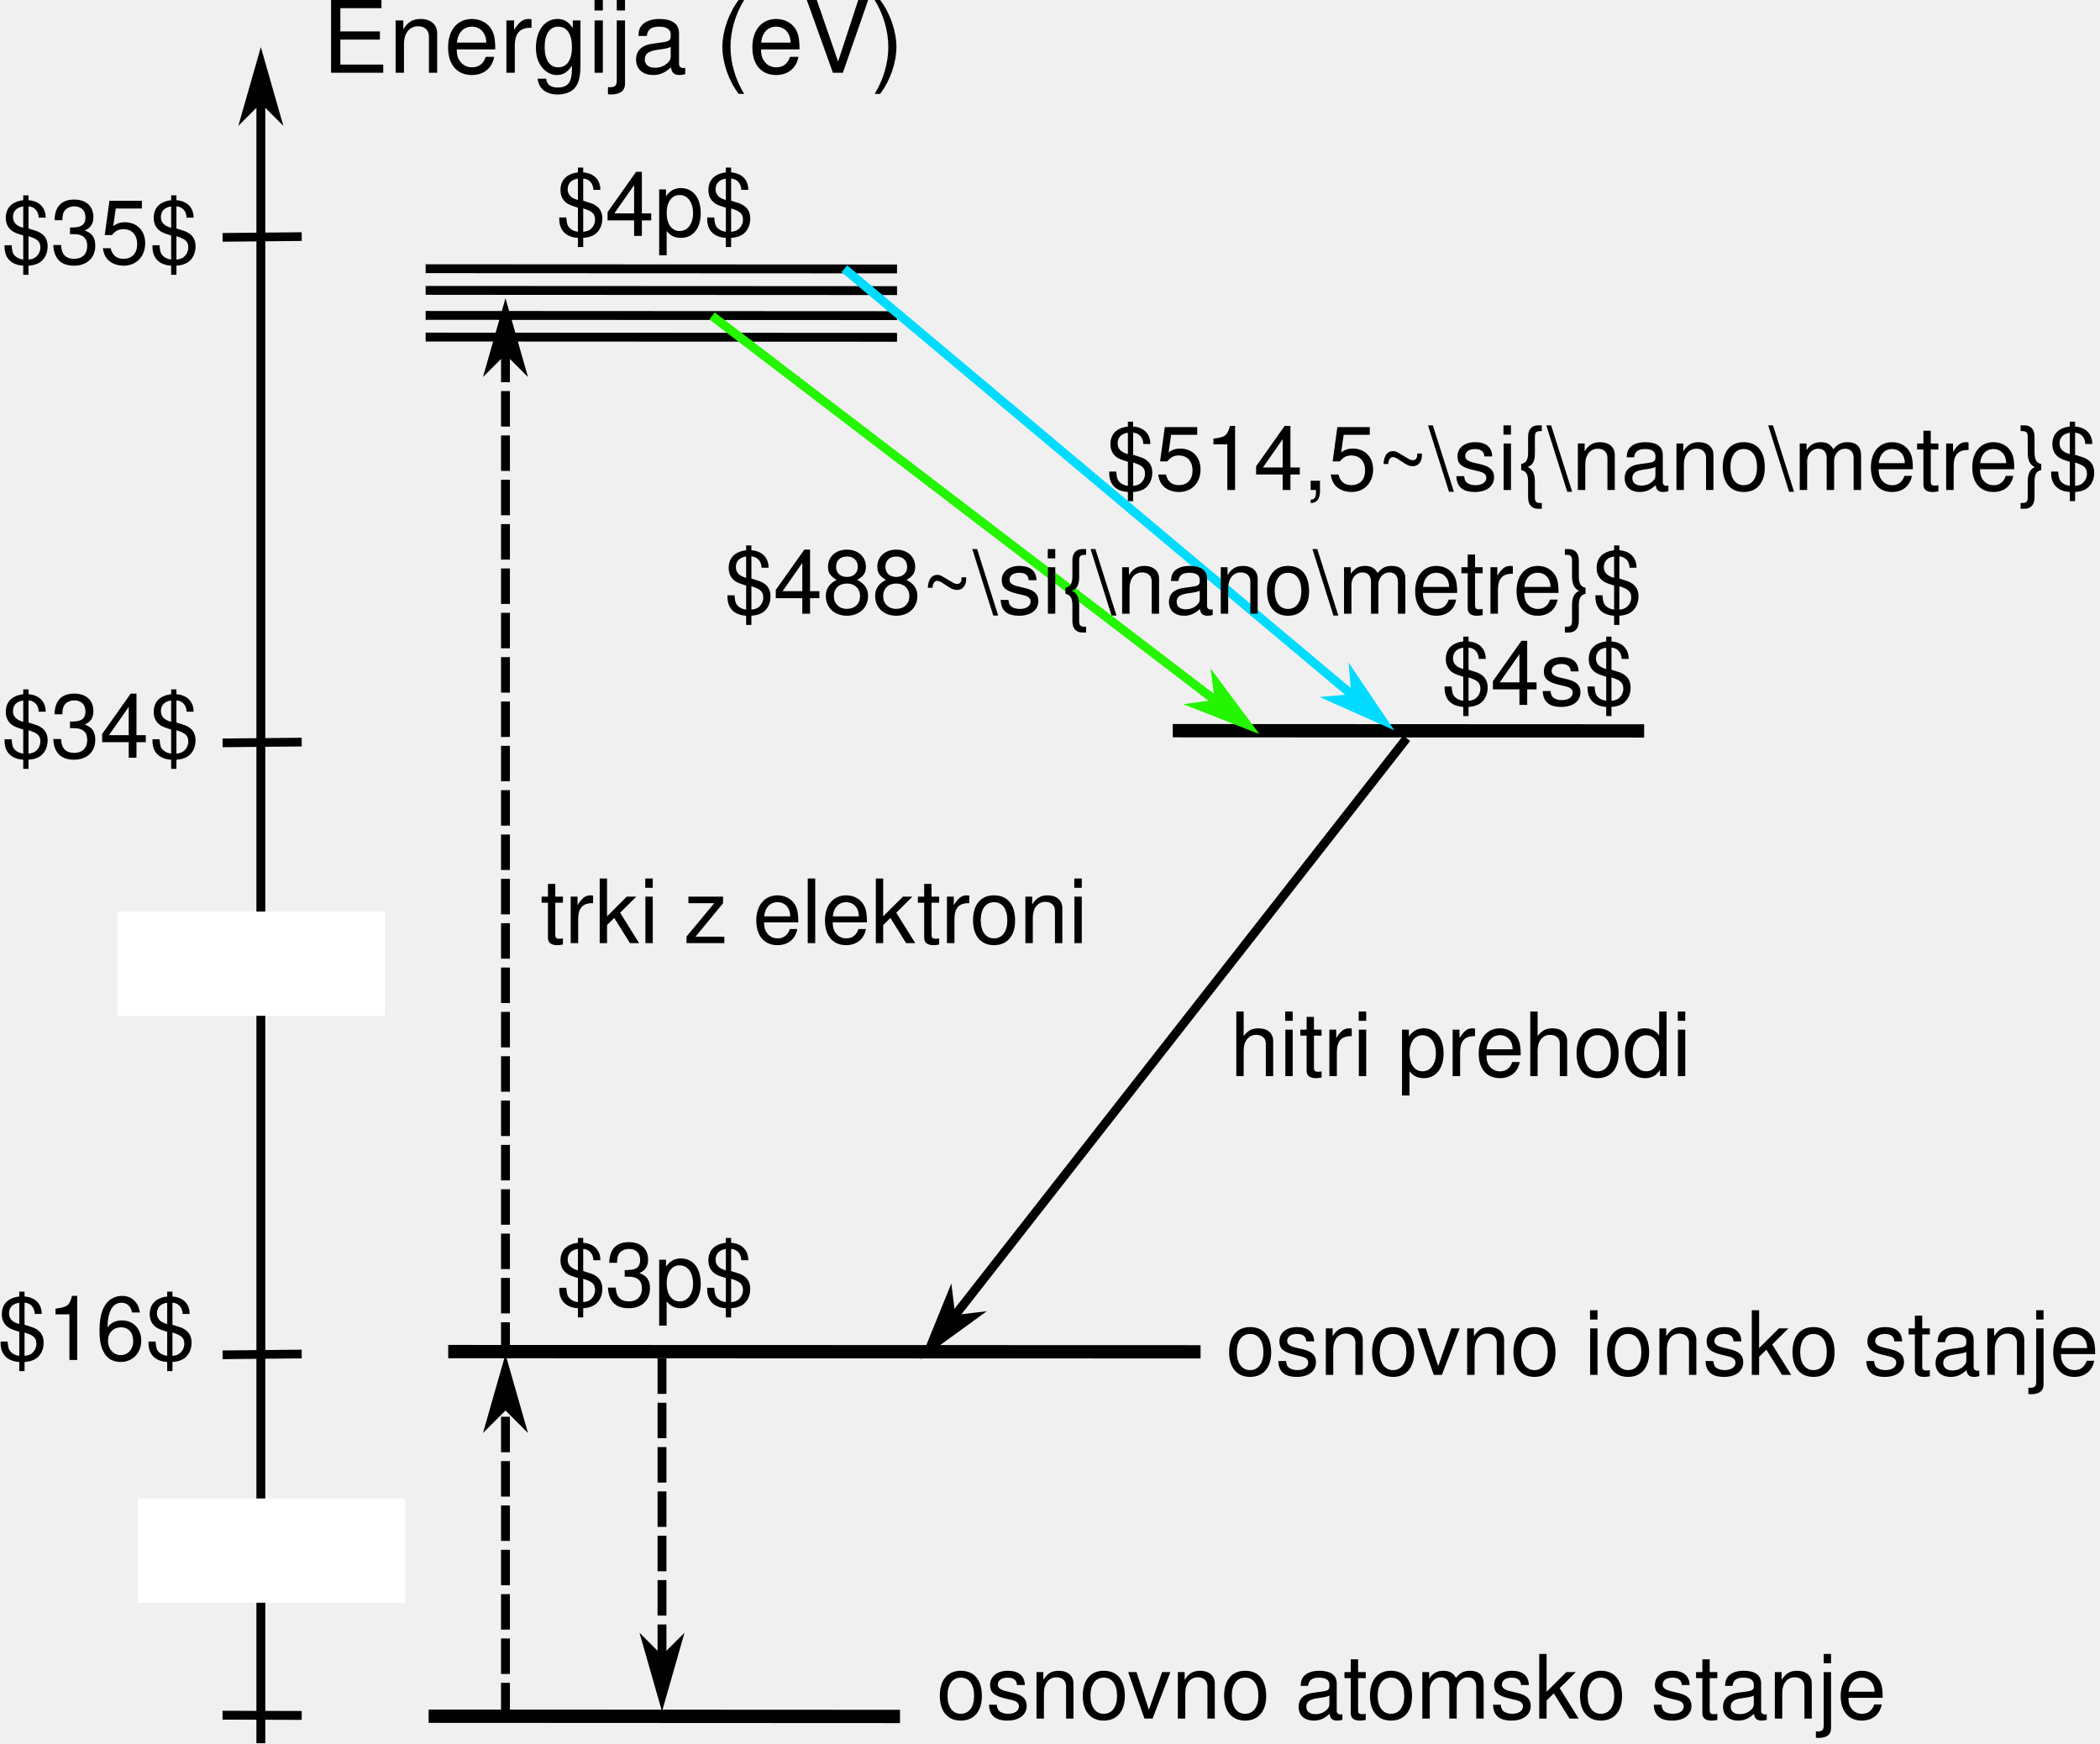
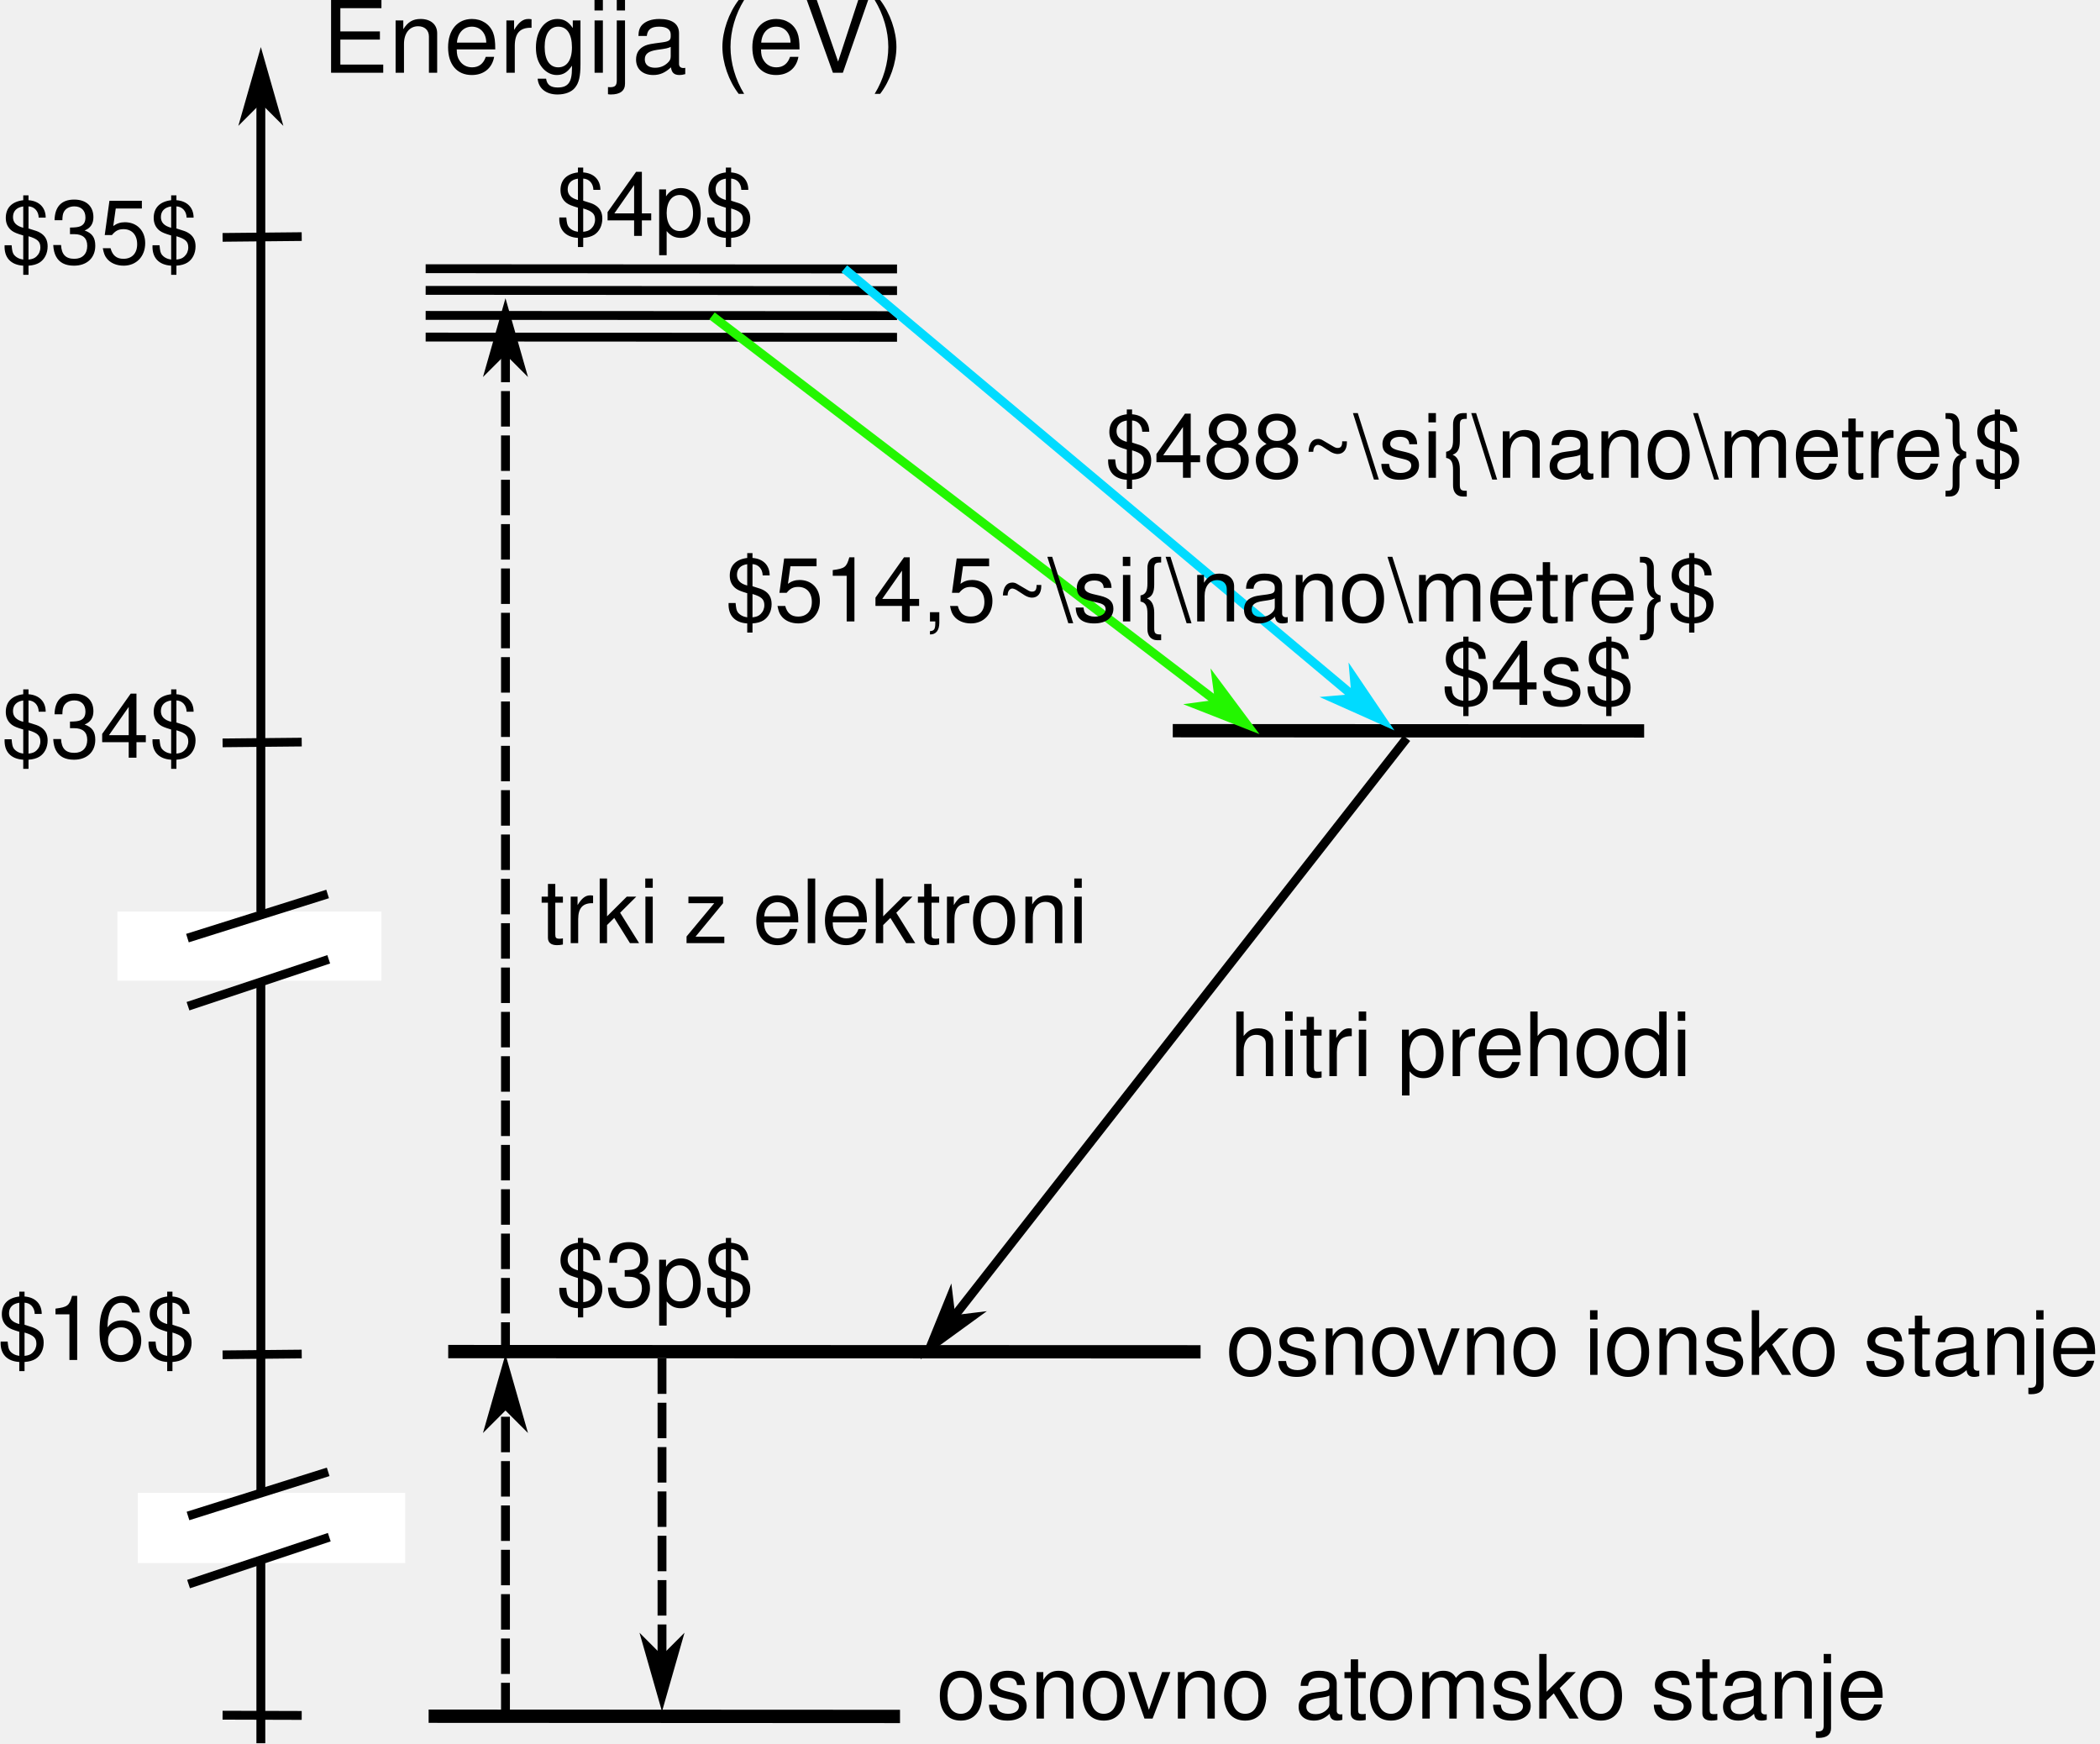
<svg xmlns="http://www.w3.org/2000/svg" width="133.669mm" height="110.95mm" viewBox="0 0 473.631 393.129" id="svg3464" version="1.1">
  <defs id="defs3466">
    <marker orient="auto" refY="0" refX="0" id="Arrow1Mend-0-2-6" style="overflow:visible">
      <path id="path4180-2-2-1" d="M 0,0 5,-5 -12.5,0 5,5 0,0 Z" style="fill:#550000;fill-opacity:1;fill-rule:evenodd;stroke:#550000;stroke-width:1pt;stroke-opacity:1" transform="matrix(-0.4,0,0,-0.4,-4,0)" />
    </marker>
    <marker orient="auto" refY="0" refX="0" id="Arrow1Mend-0-2-6-9" style="overflow:visible">
      <path id="path4180-2-2-1-3" d="M 0,0 5,-5 -12.5,0 5,5 0,0 Z" style="fill:#23f600;fill-opacity:1;fill-rule:evenodd;stroke:#23f600;stroke-width:1pt;stroke-opacity:1" transform="matrix(-0.4,0,0,-0.4,-4,0)" />
    </marker>
    <marker orient="auto" refY="0" refX="0" id="Arrow1Mend-0-2-6-9-9" style="overflow:visible">
      <path id="path4180-2-2-1-3-4" d="M 0,0 5,-5 -12.5,0 5,5 0,0 Z" style="fill:#00dbff;fill-opacity:1;fill-rule:evenodd;stroke:#00dbff;stroke-width:1pt;stroke-opacity:1" transform="matrix(-0.4,0,0,-0.4,-4,0)" />
    </marker>
    <marker orient="auto" refY="0" refX="0" id="Arrow1Mend-0-2-6-9-9-0" style="overflow:visible">
      <path id="path4180-2-2-1-3-4-3" d="M 0,0 5,-5 -12.5,0 5,5 0,0 Z" style="fill:#000000;fill-opacity:1;fill-rule:evenodd;stroke:#000000;stroke-width:1pt;stroke-opacity:1" transform="matrix(-0.4,0,0,-0.4,-4,0)" />
    </marker>
    <marker orient="auto" refY="0" refX="0" id="Arrow1Mend-0-2-8" style="overflow:visible">
      <path id="path4180-2-2-4" d="M 0,0 5,-5 -12.5,0 5,5 0,0 Z" style="fill:#000000;fill-opacity:1;fill-rule:evenodd;stroke:#000000;stroke-width:1pt;stroke-opacity:1" transform="matrix(-0.4,0,0,-0.4,-4,0)" />
    </marker>
    <marker orient="auto" refY="0" refX="0" id="Arrow1Mend-0-2-9" style="overflow:visible">
      <path id="path4180-2-2-7" d="M 0,0 5,-5 -12.5,0 5,5 0,0 Z" style="fill:#000000;fill-opacity:1;fill-rule:evenodd;stroke:#000000;stroke-width:1pt;stroke-opacity:1" transform="matrix(-0.4,0,0,-0.4,-4,0)" />
    </marker>
    <marker orient="auto" refY="0" refX="0" id="Arrow1Mend-0-2" style="overflow:visible">
      <path id="path4180-2-2" d="M 0,0 5,-5 -12.5,0 5,5 0,0 Z" style="fill:#000000;fill-opacity:1;fill-rule:evenodd;stroke:#000000;stroke-width:1pt;stroke-opacity:1" transform="matrix(-0.4,0,0,-0.4,-4,0)" />
    </marker>
    <marker orient="auto" refY="0" refX="0" id="Arrow1Mend-0" style="overflow:visible">
      <path id="path4180-2" d="M 0,0 5,-5 -12.5,0 5,5 0,0 Z" style="fill:#000000;fill-opacity:1;fill-rule:evenodd;stroke:#000000;stroke-width:1pt;stroke-opacity:1" transform="matrix(-0.4,0,0,-0.4,-4,0)" />
    </marker>
    <marker orient="auto" refY="0" refX="0" id="Arrow1Mend-0-7" style="overflow:visible">
      <path id="path4180-2-5" d="M 0,0 5,-5 -12.5,0 5,5 0,0 Z" style="fill:#000000;fill-opacity:1;fill-rule:evenodd;stroke:#000000;stroke-width:1pt;stroke-opacity:1" transform="matrix(-0.4,0,0,-0.4,-4,0)" />
    </marker>
    <marker orient="auto" refY="0" refX="0" id="Arrow1Mend" style="overflow:visible">
      <path id="path4180" d="M 0,0 5,-5 -12.5,0 5,5 0,0 Z" style="fill:#000000;fill-opacity:1;fill-rule:evenodd;stroke:#000000;stroke-width:1pt;stroke-opacity:1" transform="matrix(-0.4,0,0,-0.4,-4,0)" />
    </marker>
    <marker orient="auto" refY="0" refX="0" id="Arrow1Mend-0-6" style="overflow:visible">
      <path id="path4180-2-7" d="M 0,0 5,-5 -12.5,0 5,5 0,0 Z" style="fill:#000000;fill-opacity:1;fill-rule:evenodd;stroke:#000000;stroke-width:1pt;stroke-opacity:1" transform="matrix(-0.4,0,0,-0.4,-4,0)" />
    </marker>
    <marker orient="auto" refY="0" refX="0" id="Arrow1Mend-0-6-5" style="overflow:visible">
      <path id="path4180-2-7-3" d="M 0,0 5,-5 -12.5,0 5,5 0,0 Z" style="fill:#000000;fill-opacity:1;fill-rule:evenodd;stroke:#000000;stroke-width:1pt;stroke-opacity:1" transform="matrix(-0.4,0,0,-0.4,-4,0)" />
    </marker>
  </defs>
  <g id="layer1" transform="translate(-90.3545,-164.1095)">
    <path style="fill:none;fill-rule:evenodd;stroke:#000000;stroke-width:2;stroke-linecap:butt;stroke-linejoin:miter;stroke-miterlimit:4;stroke-dasharray:none;stroke-opacity:1" d="m 186.355,224.707 106.313,0.053" id="path3333-3-6-9" />
    <path style="fill:none;fill-rule:evenodd;stroke:#000000;stroke-width:3;stroke-linecap:butt;stroke-linejoin:miter;stroke-miterlimit:4;stroke-dasharray:none;stroke-opacity:1" d="m 354.859,328.89 106.313,0.053" id="path3333-3-6-6" />
    <path style="fill:none;fill-rule:evenodd;stroke:#000000;stroke-width:3;stroke-linecap:butt;stroke-linejoin:miter;stroke-miterlimit:4;stroke-dasharray:none;stroke-opacity:1" d="m 191.445,468.914 169.683,0.053" id="path3333-3-6-6-2" />
    <path style="fill:none;fill-rule:evenodd;stroke:#000000;stroke-width:3;stroke-linecap:butt;stroke-linejoin:miter;stroke-miterlimit:4;stroke-dasharray:none;stroke-opacity:1" d="m 187.027,551.143 106.313,0.053" id="path3333-2" />
    <path style="fill:none;fill-rule:evenodd;stroke:#000000;stroke-width:2;stroke-linecap:butt;stroke-linejoin:miter;stroke-miterlimit:4;stroke-dasharray:8, 2;stroke-dashoffset:0;stroke-opacity:1;marker-end:url(#Arrow1Mend-0-2-8)" d="m 239.662,470.452 0,75.695" id="path4165-3-8-5" />
    <path style="fill:#000000;fill-rule:evenodd;stroke:#000000;stroke-width:2;stroke-linecap:butt;stroke-linejoin:miter;stroke-miterlimit:4;stroke-dasharray:none;stroke-dashoffset:0;stroke-opacity:1;marker-end:url(#Arrow1Mend-0-2-6-9-9-0)" d="M 407.615,330.594 300.395,467.567" id="path4165-3-8-2-1-7-6" />
    <path style="fill:none;fill-rule:evenodd;stroke:#000000;stroke-width:2;stroke-linecap:butt;stroke-linejoin:miter;stroke-miterlimit:4;stroke-dasharray:none;stroke-opacity:1;marker-end:url(#Arrow1Mend)" d="m 149.186,557.239 0,-378.577" id="path4165" />
    <path style="fill:none;fill-rule:evenodd;stroke:#000000;stroke-width:1.962;stroke-linecap:butt;stroke-linejoin:miter;stroke-miterlimit:4;stroke-dasharray:none;stroke-opacity:1" d="m 158.403,469.465 -17.847,0.175" id="path4553-7" />
    <path style="fill:none;fill-rule:evenodd;stroke:#000000;stroke-width:1.962;stroke-linecap:butt;stroke-linejoin:miter;stroke-miterlimit:4;stroke-dasharray:none;stroke-opacity:1" d="m 158.403,331.465 -17.847,0.175" id="path4553-7-5-3" />
    <path style="fill:none;fill-rule:evenodd;stroke:#000000;stroke-width:1.962;stroke-linecap:butt;stroke-linejoin:miter;stroke-miterlimit:4;stroke-dasharray:none;stroke-opacity:1" d="m 158.403,217.465 -17.847,0.175" id="path4553-7-5-3-5" />
    <path style="fill:none;fill-rule:evenodd;stroke:#000000;stroke-width:2;stroke-linecap:butt;stroke-linejoin:miter;stroke-miterlimit:4;stroke-dasharray:none;stroke-opacity:1" d="m 140.554,550.916 17.845,0.053" id="path3333-7" />
-     <rect style="opacity:1;fill:#ffffff;fill-opacity:1;fill-rule:nonzero;stroke:none;stroke-width:1.208;stroke-linecap:butt;stroke-linejoin:round;stroke-miterlimit:4;stroke-dasharray:none;stroke-dashoffset:0;stroke-opacity:1" id="rect3464" width="60.304" height="23.509" x="121.44" y="502.045" />
-     <rect style="opacity:1;fill:#ffffff;fill-opacity:1;fill-rule:nonzero;stroke:none;stroke-width:1.208;stroke-linecap:butt;stroke-linejoin:round;stroke-miterlimit:4;stroke-dasharray:none;stroke-dashoffset:0;stroke-opacity:1" id="rect3464-3" width="60.304" height="23.509" x="116.84" y="369.682" />
+     <rect style="opacity:1;fill:#ffffff;fill-opacity:1;fill-rule:nonzero;stroke:none;stroke-width:1.208;stroke-linecap:butt;stroke-linejoin:round;stroke-miterlimit:4;stroke-dasharray:none;stroke-dashoffset:0;stroke-opacity:1" id="rect3464" width="60.304" height="15.843" x="121.44" y="500.767" />
+     <rect style="opacity:1;fill:#ffffff;fill-opacity:1;fill-rule:nonzero;stroke:none;stroke-width:1.208;stroke-linecap:butt;stroke-linejoin:round;stroke-miterlimit:4;stroke-dasharray:none;stroke-dashoffset:0;stroke-opacity:1" id="rect3464-3" width="59.538" height="15.587" x="116.84" y="369.682" />
    <path style="fill:none;fill-rule:evenodd;stroke:#000000;stroke-width:2;stroke-linecap:butt;stroke-linejoin:miter;stroke-miterlimit:4;stroke-dasharray:8, 2;stroke-dashoffset:0;stroke-opacity:1;marker-end:url(#Arrow1Mend-0-6)" d="m 204.36,470.307 0,-235.001" id="path4165-3" />
    <path style="fill:none;fill-rule:evenodd;stroke:#000000;stroke-width:2;stroke-linecap:butt;stroke-linejoin:miter;stroke-miterlimit:4;stroke-dasharray:8, 2;stroke-dashoffset:0;stroke-opacity:1;marker-end:url(#Arrow1Mend-0-6-5)" d="m 204.36,551.615 0,-78.167" id="path4165-3-5" />
    <path style="fill:none;fill-rule:evenodd;stroke:#000000;stroke-width:2;stroke-linecap:butt;stroke-linejoin:miter;stroke-miterlimit:4;stroke-dasharray:none;stroke-opacity:1" d="m 186.355,229.593 106.313,0.053" id="path3333-3-6-9-2" />
    <path style="fill:none;fill-rule:evenodd;stroke:#000000;stroke-width:2;stroke-linecap:butt;stroke-linejoin:miter;stroke-miterlimit:4;stroke-dasharray:none;stroke-opacity:1" d="m 186.355,235.237 106.313,0.053" id="path3333-3-6-9-7" />
    <path style="fill:none;fill-rule:evenodd;stroke:#000000;stroke-width:2;stroke-linecap:butt;stroke-linejoin:miter;stroke-miterlimit:4;stroke-dasharray:none;stroke-opacity:1" d="m 186.355,240.123 106.313,0.053" id="path3333-3-6-9-2-0" />
    <path style="fill:none;fill-rule:evenodd;stroke:#23f600;stroke-width:2;stroke-linecap:butt;stroke-linejoin:miter;stroke-miterlimit:4;stroke-dasharray:none;stroke-dashoffset:0;stroke-opacity:1;marker-end:url(#Arrow1Mend-0-2-6-9)" d="m 250.945,235.359 120.339,91.918" id="path4165-3-8-2-1" />
    <path style="fill:none;fill-rule:evenodd;stroke:#00dbff;stroke-width:2;stroke-linecap:butt;stroke-linejoin:miter;stroke-miterlimit:4;stroke-dasharray:none;stroke-dashoffset:0;stroke-opacity:1;marker-end:url(#Arrow1Mend-0-2-6-9-9)" d="M 280.782,224.715 401.831,326.296" id="path4165-3-8-2-1-7" />
-     <g id="g3403">
+     <path style="fill:none;fill-rule:evenodd;stroke:#000000;stroke-width:2;stroke-linecap:butt;stroke-linejoin:miter;stroke-miterlimit:4;stroke-dasharray:none;stroke-opacity:1" d="m 132.63,375.671 31.615,-9.955" id="path3422" />
+     <path style="fill:none;fill-rule:evenodd;stroke:#000000;stroke-width:2;stroke-linecap:butt;stroke-linejoin:miter;stroke-miterlimit:4;stroke-dasharray:none;stroke-opacity:1" d="m 132.755,391.028 31.74,-10.58" id="path3422-3" />
+     <path style="fill:none;fill-rule:evenodd;stroke:#000000;stroke-width:2;stroke-linecap:butt;stroke-linejoin:miter;stroke-miterlimit:4;stroke-dasharray:none;stroke-opacity:1" d="m 132.755,505.99 31.615,-9.955" id="path3422-36" />
+     <path style="fill:none;fill-rule:evenodd;stroke:#000000;stroke-width:2;stroke-linecap:butt;stroke-linejoin:miter;stroke-miterlimit:4;stroke-dasharray:none;stroke-opacity:1" d="m 132.88,521.347 31.74,-10.58" id="path3422-3-7" />
+     <g id="g4306">
      <text id="text12643" y="180.512" x="162.991" style="font-style:normal;font-variant:normal;font-weight:normal;font-stretch:normal;font-size:56px;line-height:125%;font-family:'Nimbus Sans L';-inkscape-font-specification:Sans;letter-spacing:0px;word-spacing:0px;fill:#000000;fill-opacity:1;stroke:none;stroke-width:1px;stroke-linecap:butt;stroke-linejoin:miter;stroke-opacity:1" xml:space="preserve">
        <tspan style="font-size:22.5px" y="180.512" x="162.991" id="tspan12645">Energija (eV)</tspan>
      </text>
      <text id="text12647-1" y="470.803" x="89.703" style="font-style:normal;font-variant:normal;font-weight:normal;font-stretch:normal;font-size:56px;line-height:125%;font-family:'Nimbus Sans L';-inkscape-font-specification:Sans;letter-spacing:0px;word-spacing:0px;fill:#000000;fill-opacity:1;stroke:none;stroke-width:1px;stroke-linecap:butt;stroke-linejoin:miter;stroke-opacity:1" xml:space="preserve">
        <tspan style="font-size:20px" y="470.803" x="89.703" id="tspan12649-0">$16$</tspan>
      </text>
      <text id="text12647-1-6-2" y="334.981" x="90.596" style="font-style:normal;font-variant:normal;font-weight:normal;font-stretch:normal;font-size:56px;line-height:125%;font-family:'Nimbus Sans L';-inkscape-font-specification:Sans;letter-spacing:0px;word-spacing:0px;fill:#000000;fill-opacity:1;stroke:none;stroke-width:1px;stroke-linecap:butt;stroke-linejoin:miter;stroke-opacity:1" xml:space="preserve">
        <tspan id="tspan12705" style="font-size:20px" y="334.981" x="90.596">$34$</tspan>
      </text>
      <text id="text12647-1-6-2-6" y="223.574" x="90.596" style="font-style:normal;font-variant:normal;font-weight:normal;font-stretch:normal;font-size:56px;line-height:125%;font-family:'Nimbus Sans L';-inkscape-font-specification:Sans;letter-spacing:0px;word-spacing:0px;fill:#000000;fill-opacity:1;stroke:none;stroke-width:1px;stroke-linecap:butt;stroke-linejoin:miter;stroke-opacity:1" xml:space="preserve">
        <tspan id="tspan12705-1" style="font-size:20px" y="223.574" x="90.596">$35$</tspan>
      </text>
      <text id="text12731" y="551.679" x="301.601" style="font-style:normal;font-variant:normal;font-weight:normal;font-stretch:normal;font-size:56px;line-height:125%;font-family:'Nimbus Sans L';-inkscape-font-specification:Sans;letter-spacing:0px;word-spacing:0px;fill:#000000;fill-opacity:1;stroke:none;stroke-width:1px;stroke-linecap:butt;stroke-linejoin:miter;stroke-opacity:1" xml:space="preserve">
        <tspan style="font-size:20px" y="551.679" x="301.601" id="tspan12733">osnovno atomsko stanje</tspan>
      </text>
      <text id="text12647-1-6-2-5" y="376.801" x="212.233" style="font-style:normal;font-variant:normal;font-weight:normal;font-stretch:normal;font-size:56px;line-height:125%;font-family:'Nimbus Sans L';-inkscape-font-specification:Sans;letter-spacing:0px;word-spacing:0px;fill:#000000;fill-opacity:1;stroke:none;stroke-width:1px;stroke-linecap:butt;stroke-linejoin:miter;stroke-opacity:1" xml:space="preserve">
        <tspan id="tspan12743" style="font-size:20px" y="376.801" x="212.233">trki z elektroni</tspan>
      </text>
      <text id="text12647-1-6-2-5-5-3-4" y="217.307" x="215.703" style="font-style:normal;font-variant:normal;font-weight:normal;font-stretch:normal;font-size:56px;line-height:125%;font-family:'Nimbus Sans L';-inkscape-font-specification:Sans;letter-spacing:0px;word-spacing:0px;fill:#000000;fill-opacity:1;stroke:none;stroke-width:1px;stroke-linecap:butt;stroke-linejoin:miter;stroke-opacity:1" xml:space="preserve">
        <tspan id="tspan12743-9-7-5" style="font-size:20px" y="217.307" x="215.703">$4p$</tspan>
      </text>
      <text id="text12647-1-6-2-5-5-3-4-2-44-0" y="323.08" x="415.378" style="font-style:normal;font-variant:normal;font-weight:normal;font-stretch:normal;font-size:56px;line-height:125%;font-family:'Nimbus Sans L';-inkscape-font-specification:Sans;letter-spacing:0px;word-spacing:0px;fill:#000000;fill-opacity:1;stroke:none;stroke-width:1px;stroke-linecap:butt;stroke-linejoin:miter;stroke-opacity:1" xml:space="preserve">
        <tspan id="tspan12743-9-7-5-5-3-7" style="font-size:20px" y="323.08" x="415.378">$4s$</tspan>
      </text>
      <text id="text12647-1-6-2-5-8" y="406.793" x="367.786" style="font-style:normal;font-variant:normal;font-weight:normal;font-stretch:normal;font-size:56px;line-height:125%;font-family:'Nimbus Sans L';-inkscape-font-specification:Sans;letter-spacing:0px;word-spacing:0px;fill:#000000;fill-opacity:1;stroke:none;stroke-width:1px;stroke-linecap:butt;stroke-linejoin:miter;stroke-opacity:1" xml:space="preserve">
        <tspan id="tspan12743-8" style="font-size:20px" y="406.793" x="367.786">hitri prehodi</tspan>
      </text>
-       <text id="text12647-1-6-2-5-5-3-4-3-7" y="302.515" x="253.637" style="font-style:normal;font-variant:normal;font-weight:normal;font-stretch:normal;font-size:56px;line-height:125%;font-family:'Nimbus Sans L';-inkscape-font-specification:Sans;letter-spacing:0px;word-spacing:0px;fill:#000000;fill-opacity:1;stroke:none;stroke-width:1px;stroke-linecap:butt;stroke-linejoin:miter;stroke-opacity:1" xml:space="preserve">
-         <tspan id="tspan12743-9-7-5-6-5" style="font-size:20px" y="302.515" x="253.637">$488~\si{\nano\metre}$</tspan>
+       <text id="text12647-1-6-2-5-5-3-4-3-7" y="271.851" x="339.494" style="font-style:normal;font-variant:normal;font-weight:normal;font-stretch:normal;font-size:56px;line-height:125%;font-family:'Nimbus Sans L';-inkscape-font-specification:Sans;letter-spacing:0px;word-spacing:0px;fill:#000000;fill-opacity:1;stroke:none;stroke-width:1px;stroke-linecap:butt;stroke-linejoin:miter;stroke-opacity:1" xml:space="preserve">
+         <tspan id="tspan12743-9-7-5-6-5" style="font-size:20px" y="271.851" x="339.494">$488~\si{\nano\metre}$</tspan>
      </text>
      <text id="text12731-6" y="474.174" x="366.851" style="font-style:normal;font-variant:normal;font-weight:normal;font-stretch:normal;font-size:56px;line-height:125%;font-family:'Nimbus Sans L';-inkscape-font-specification:Sans;letter-spacing:0px;word-spacing:0px;fill:#000000;fill-opacity:1;stroke:none;stroke-width:1px;stroke-linecap:butt;stroke-linejoin:miter;stroke-opacity:1" xml:space="preserve">
        <tspan style="font-size:20px" y="474.174" x="366.851" id="tspan12733-2">osnovno ionsko stanje</tspan>
      </text>
      <text id="text12647-1-6-2-5-5-3-4-9" y="458.684" x="215.703" style="font-style:normal;font-variant:normal;font-weight:normal;font-stretch:normal;font-size:56px;line-height:125%;font-family:'Nimbus Sans L';-inkscape-font-specification:Sans;letter-spacing:0px;word-spacing:0px;fill:#000000;fill-opacity:1;stroke:none;stroke-width:1px;stroke-linecap:butt;stroke-linejoin:miter;stroke-opacity:1" xml:space="preserve">
        <tspan id="tspan12743-9-7-5-1" style="font-size:20px" y="458.684" x="215.703">$3p$</tspan>
      </text>
-       <text id="text12647-1-6-2-5-5-3-4-3-7-9" y="274.608" x="339.739" style="font-style:normal;font-variant:normal;font-weight:normal;font-stretch:normal;font-size:56px;line-height:125%;font-family:'Nimbus Sans L';-inkscape-font-specification:Sans;letter-spacing:0px;word-spacing:0px;fill:#000000;fill-opacity:1;stroke:none;stroke-width:1px;stroke-linecap:butt;stroke-linejoin:miter;stroke-opacity:1" xml:space="preserve">
-         <tspan id="tspan12743-9-7-5-6-5-3" style="font-size:20px" y="274.608" x="339.739">$514,5~\si{\nano\metre}$</tspan>
+       <text id="text12647-1-6-2-5-5-3-4-3-7-9" y="304.25" x="253.882" style="font-style:normal;font-variant:normal;font-weight:normal;font-stretch:normal;font-size:56px;line-height:125%;font-family:'Nimbus Sans L';-inkscape-font-specification:Sans;letter-spacing:0px;word-spacing:0px;fill:#000000;fill-opacity:1;stroke:none;stroke-width:1px;stroke-linecap:butt;stroke-linejoin:miter;stroke-opacity:1" xml:space="preserve">
+         <tspan id="tspan12743-9-7-5-6-5-3" style="font-size:20px" y="304.25" x="253.882">$514,5~\si{\nano\metre}$</tspan>
      </text>
    </g>
  </g>
</svg>
